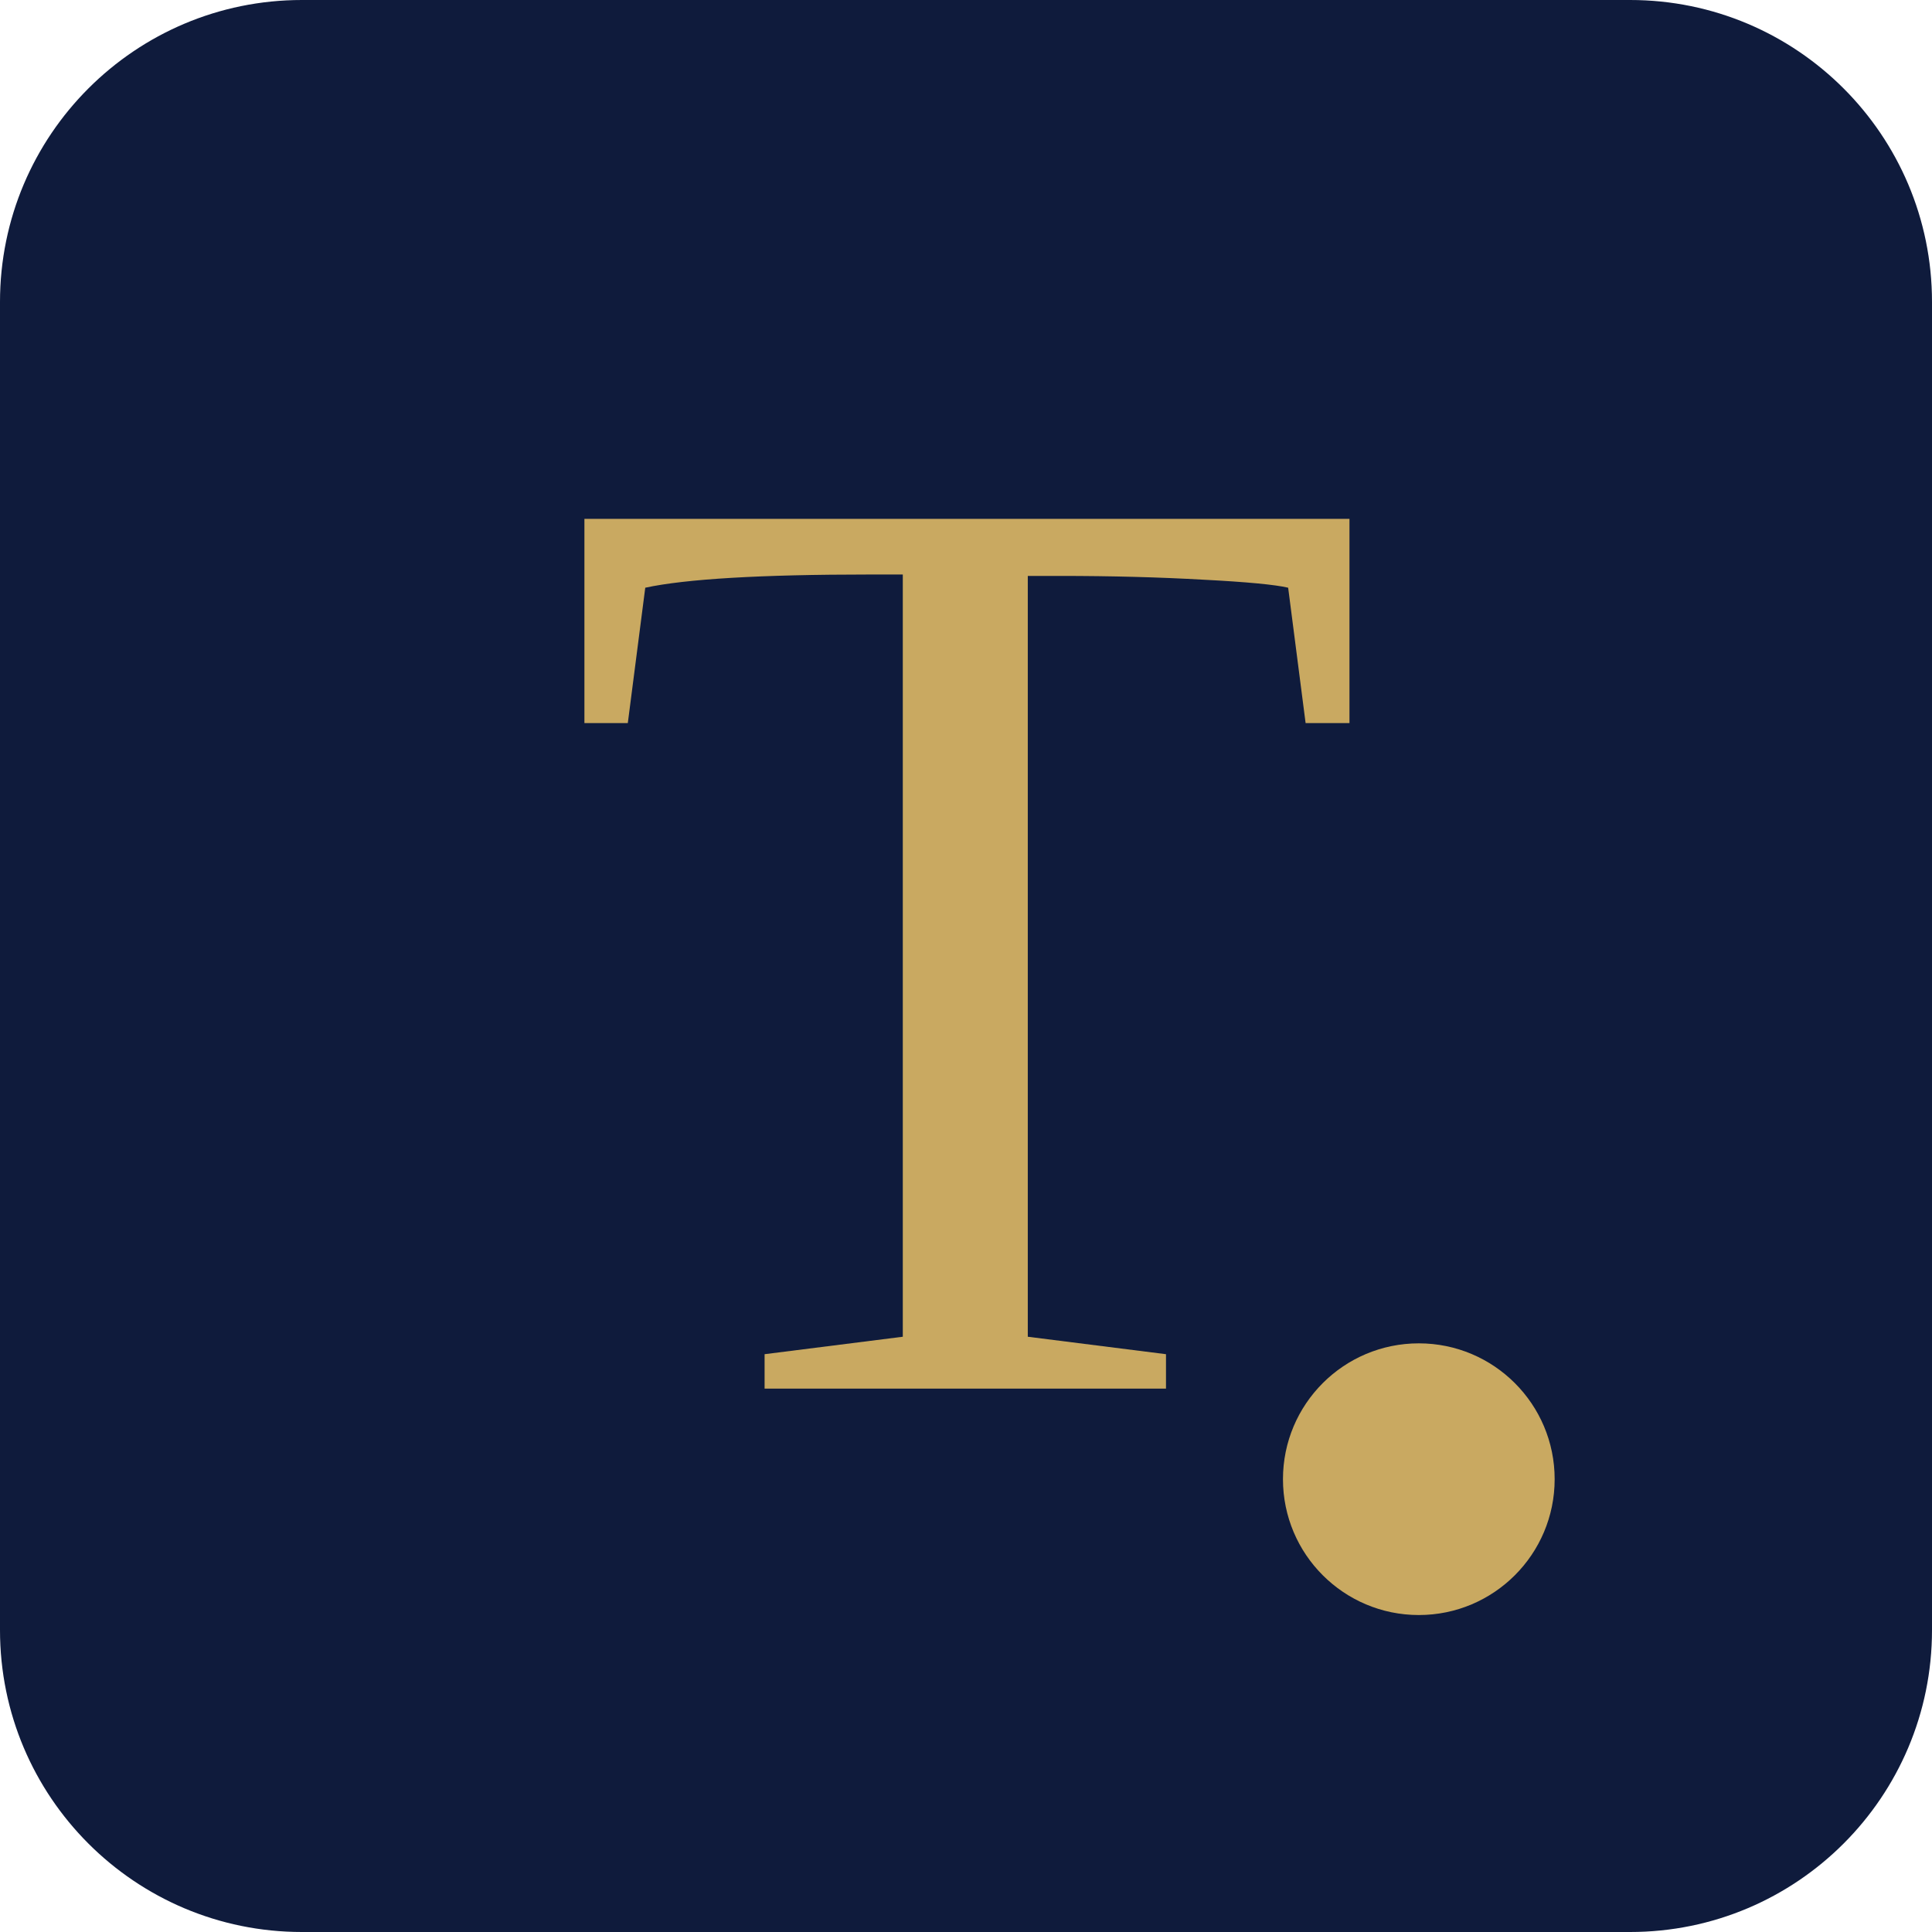
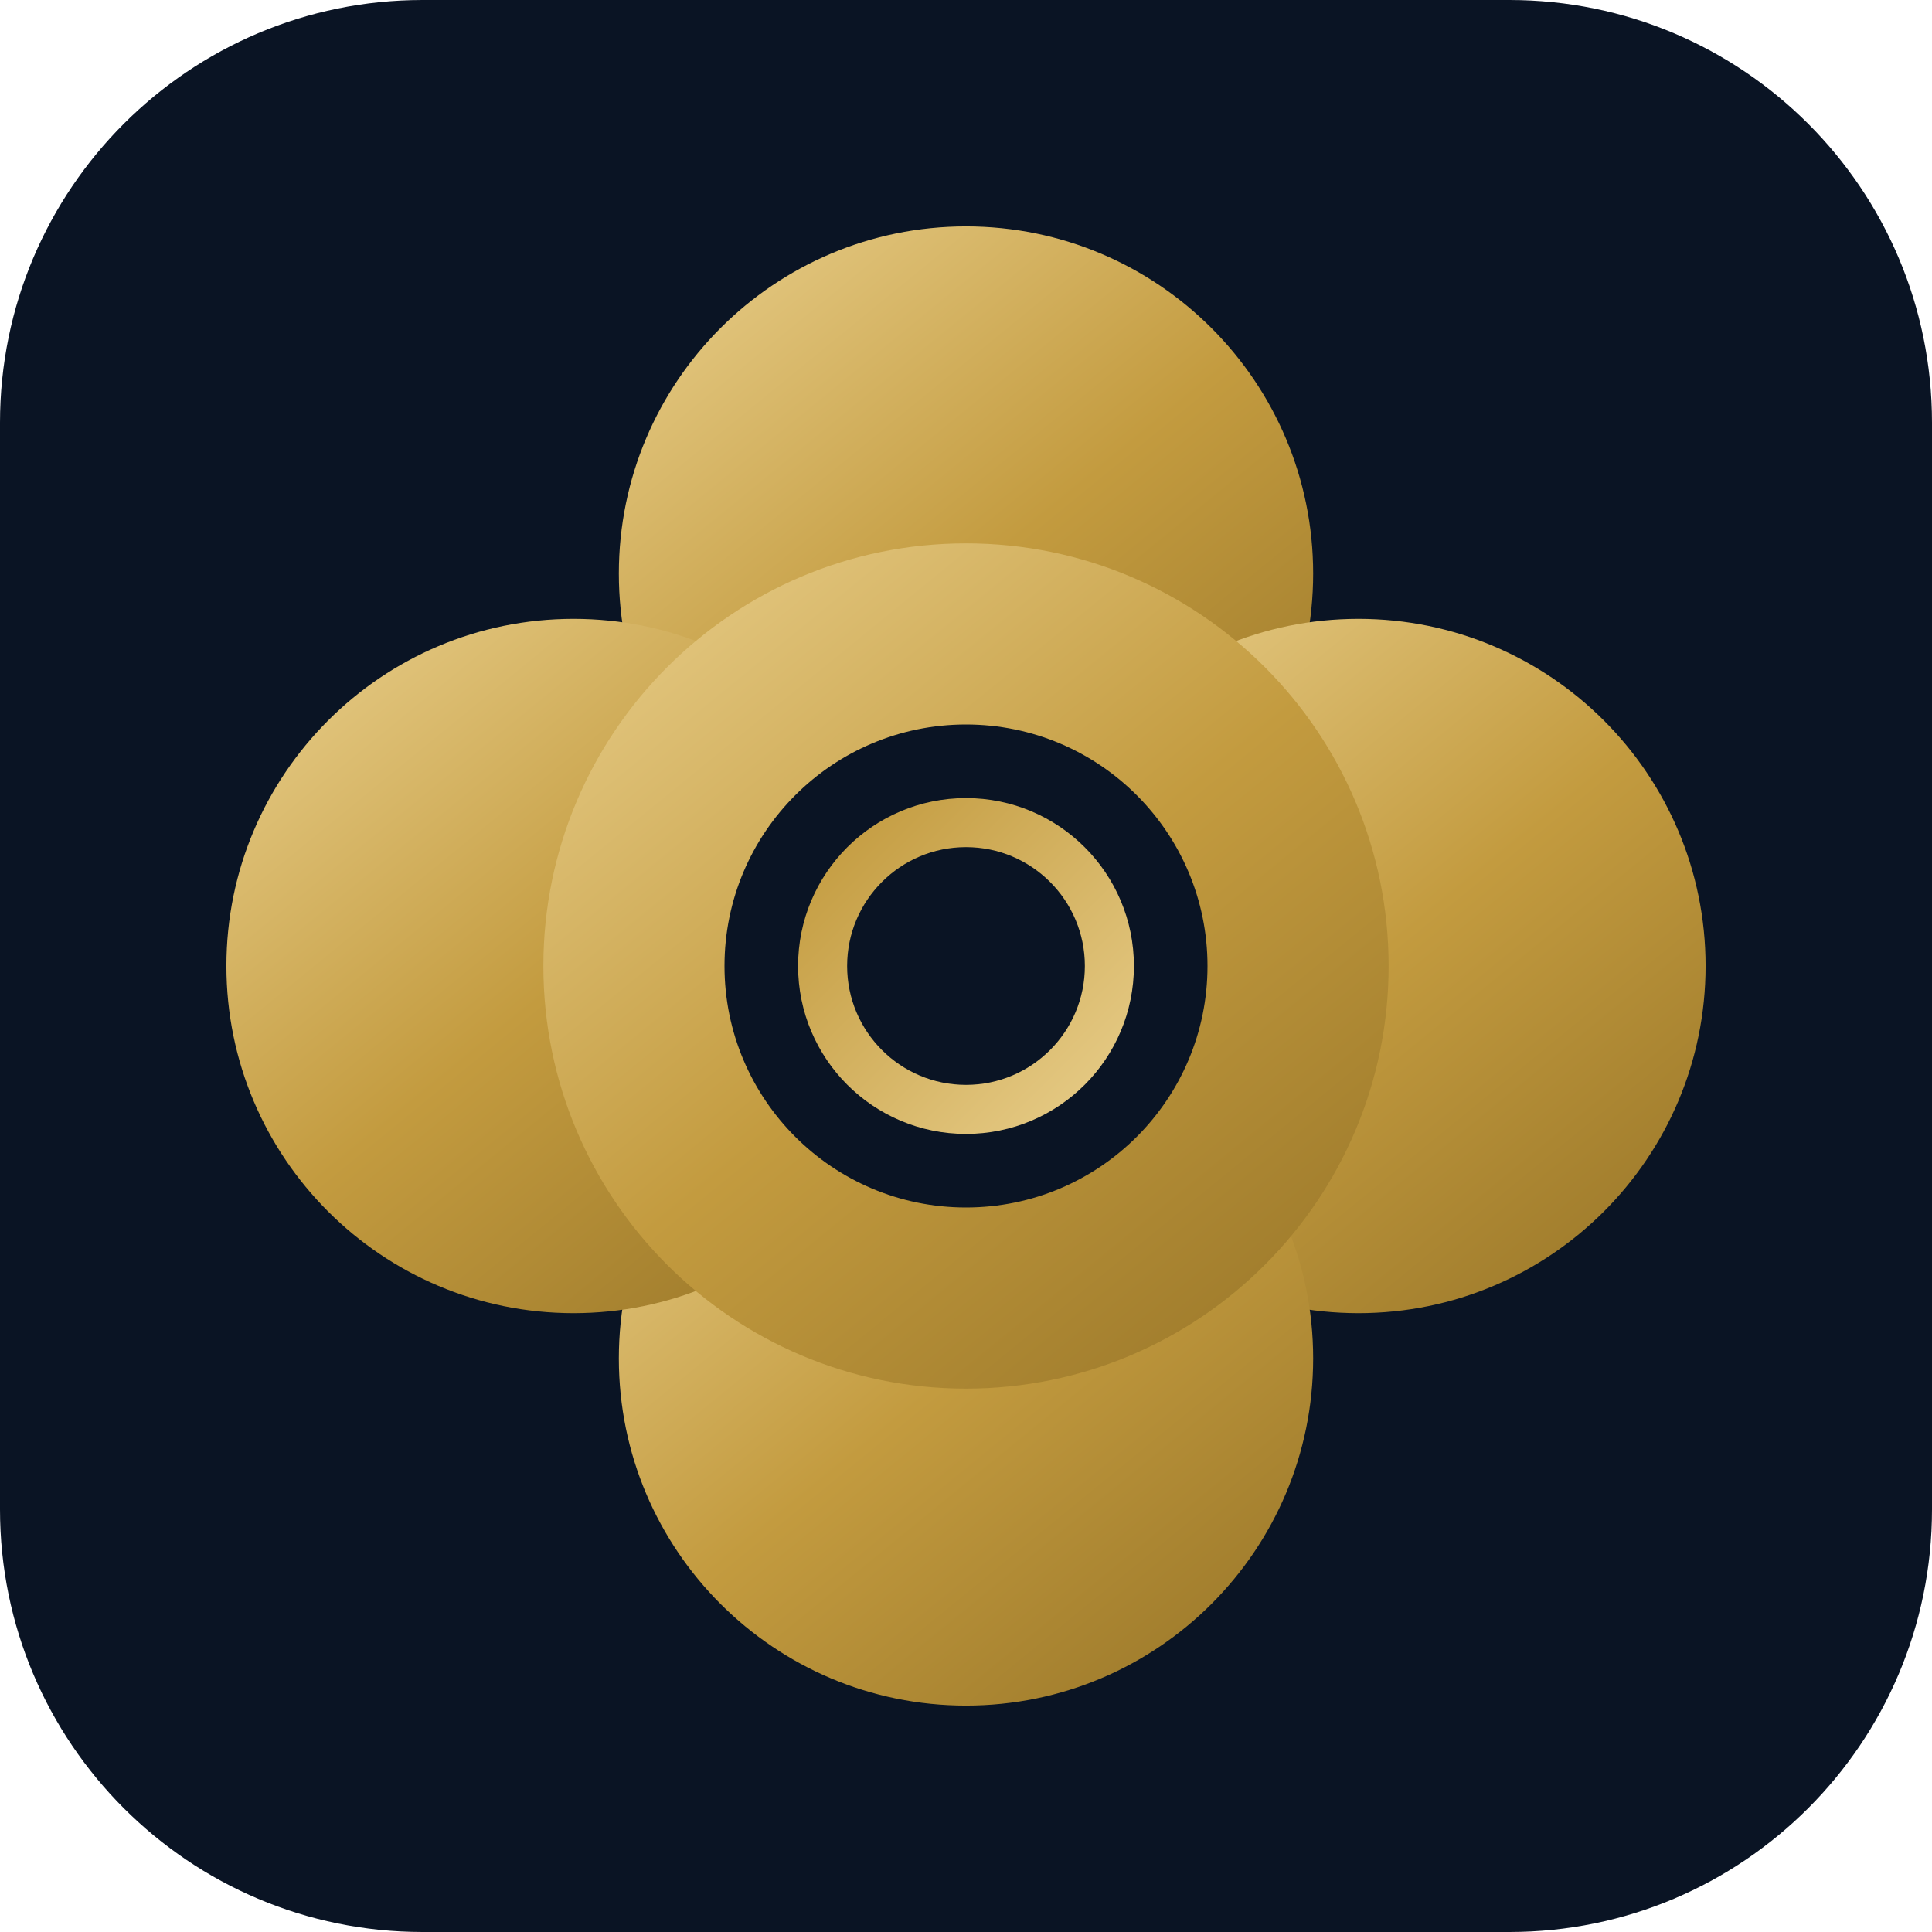
- <svg xmlns="http://www.w3.org/2000/svg" viewBox="0 0 64 64">
-   <rect width="64" height="64" rx="10" fill="#0F1B3C" />
-   <text x="32" y="46" text-anchor="middle" font-family="Georgia, 'Times New Roman', serif" font-size="44" font-weight="400" fill="#C9A961">T</text>
-   <circle cx="47" cy="49" r="4.5" fill="#C9A961" />
+ <svg xmlns="http://www.w3.org/2000/svg" viewBox="0 0 512 512" width="512" height="512">
+   <defs>
+     <linearGradient id="au" x1="0.1" y1="0.02" x2="0.9" y2="1">
+       <stop offset="0" stop-color="#E6CB86" />
+       <stop offset="0.5" stop-color="#C39B3F" />
+       <stop offset="1" stop-color="#9A7729" />
+     </linearGradient>
+     <linearGradient id="au2" x1="0" y1="0" x2="1" y2="1">
+       <stop offset="0" stop-color="#C39B3F" />
+       <stop offset="1" stop-color="#E6CB86" />
+     </linearGradient>
+   </defs>
+   <rect width="512" height="512" rx="112" fill="#0A1424" />
+   <g fill="url(#au)">
+     <circle cx="256" cy="152" r="92" />
+     <circle cx="360" cy="256" r="92" />
+     <circle cx="256" cy="360" r="92" />
+     <circle cx="152" cy="256" r="92" />
+     <circle cx="256" cy="256" r="112" />
+   </g>
+   <circle cx="256" cy="256" r="64" fill="#0A1424" />
+   <circle cx="256" cy="256" r="38" fill="none" stroke="url(#au2)" stroke-width="13" />
</svg>
